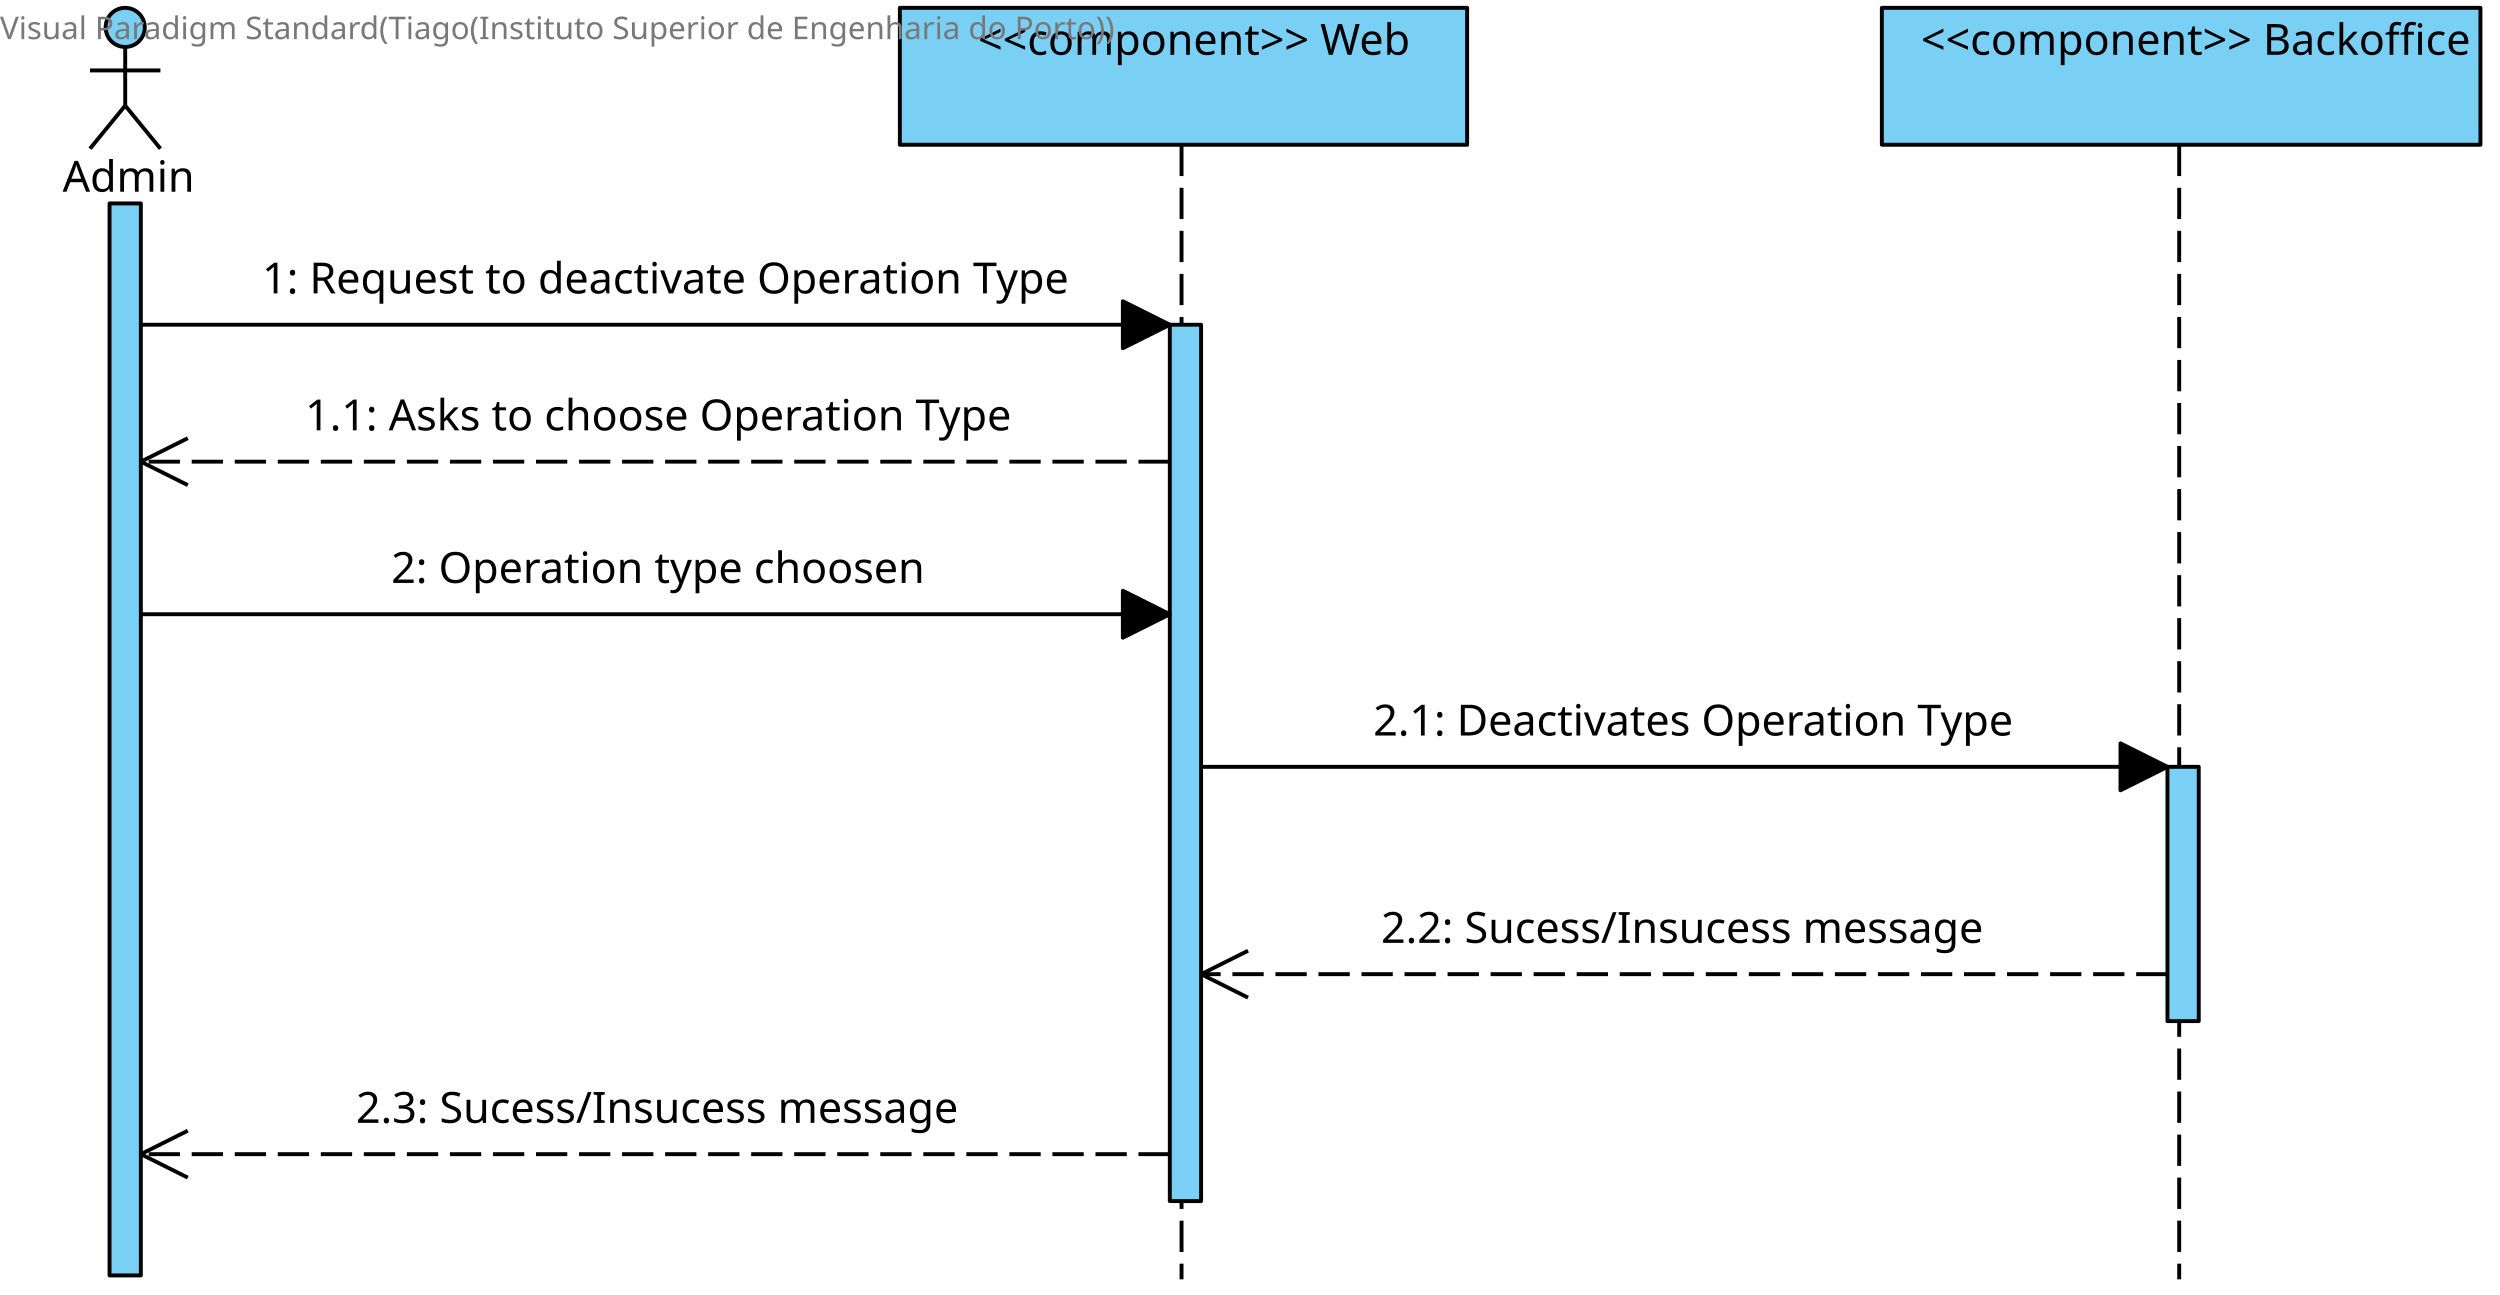
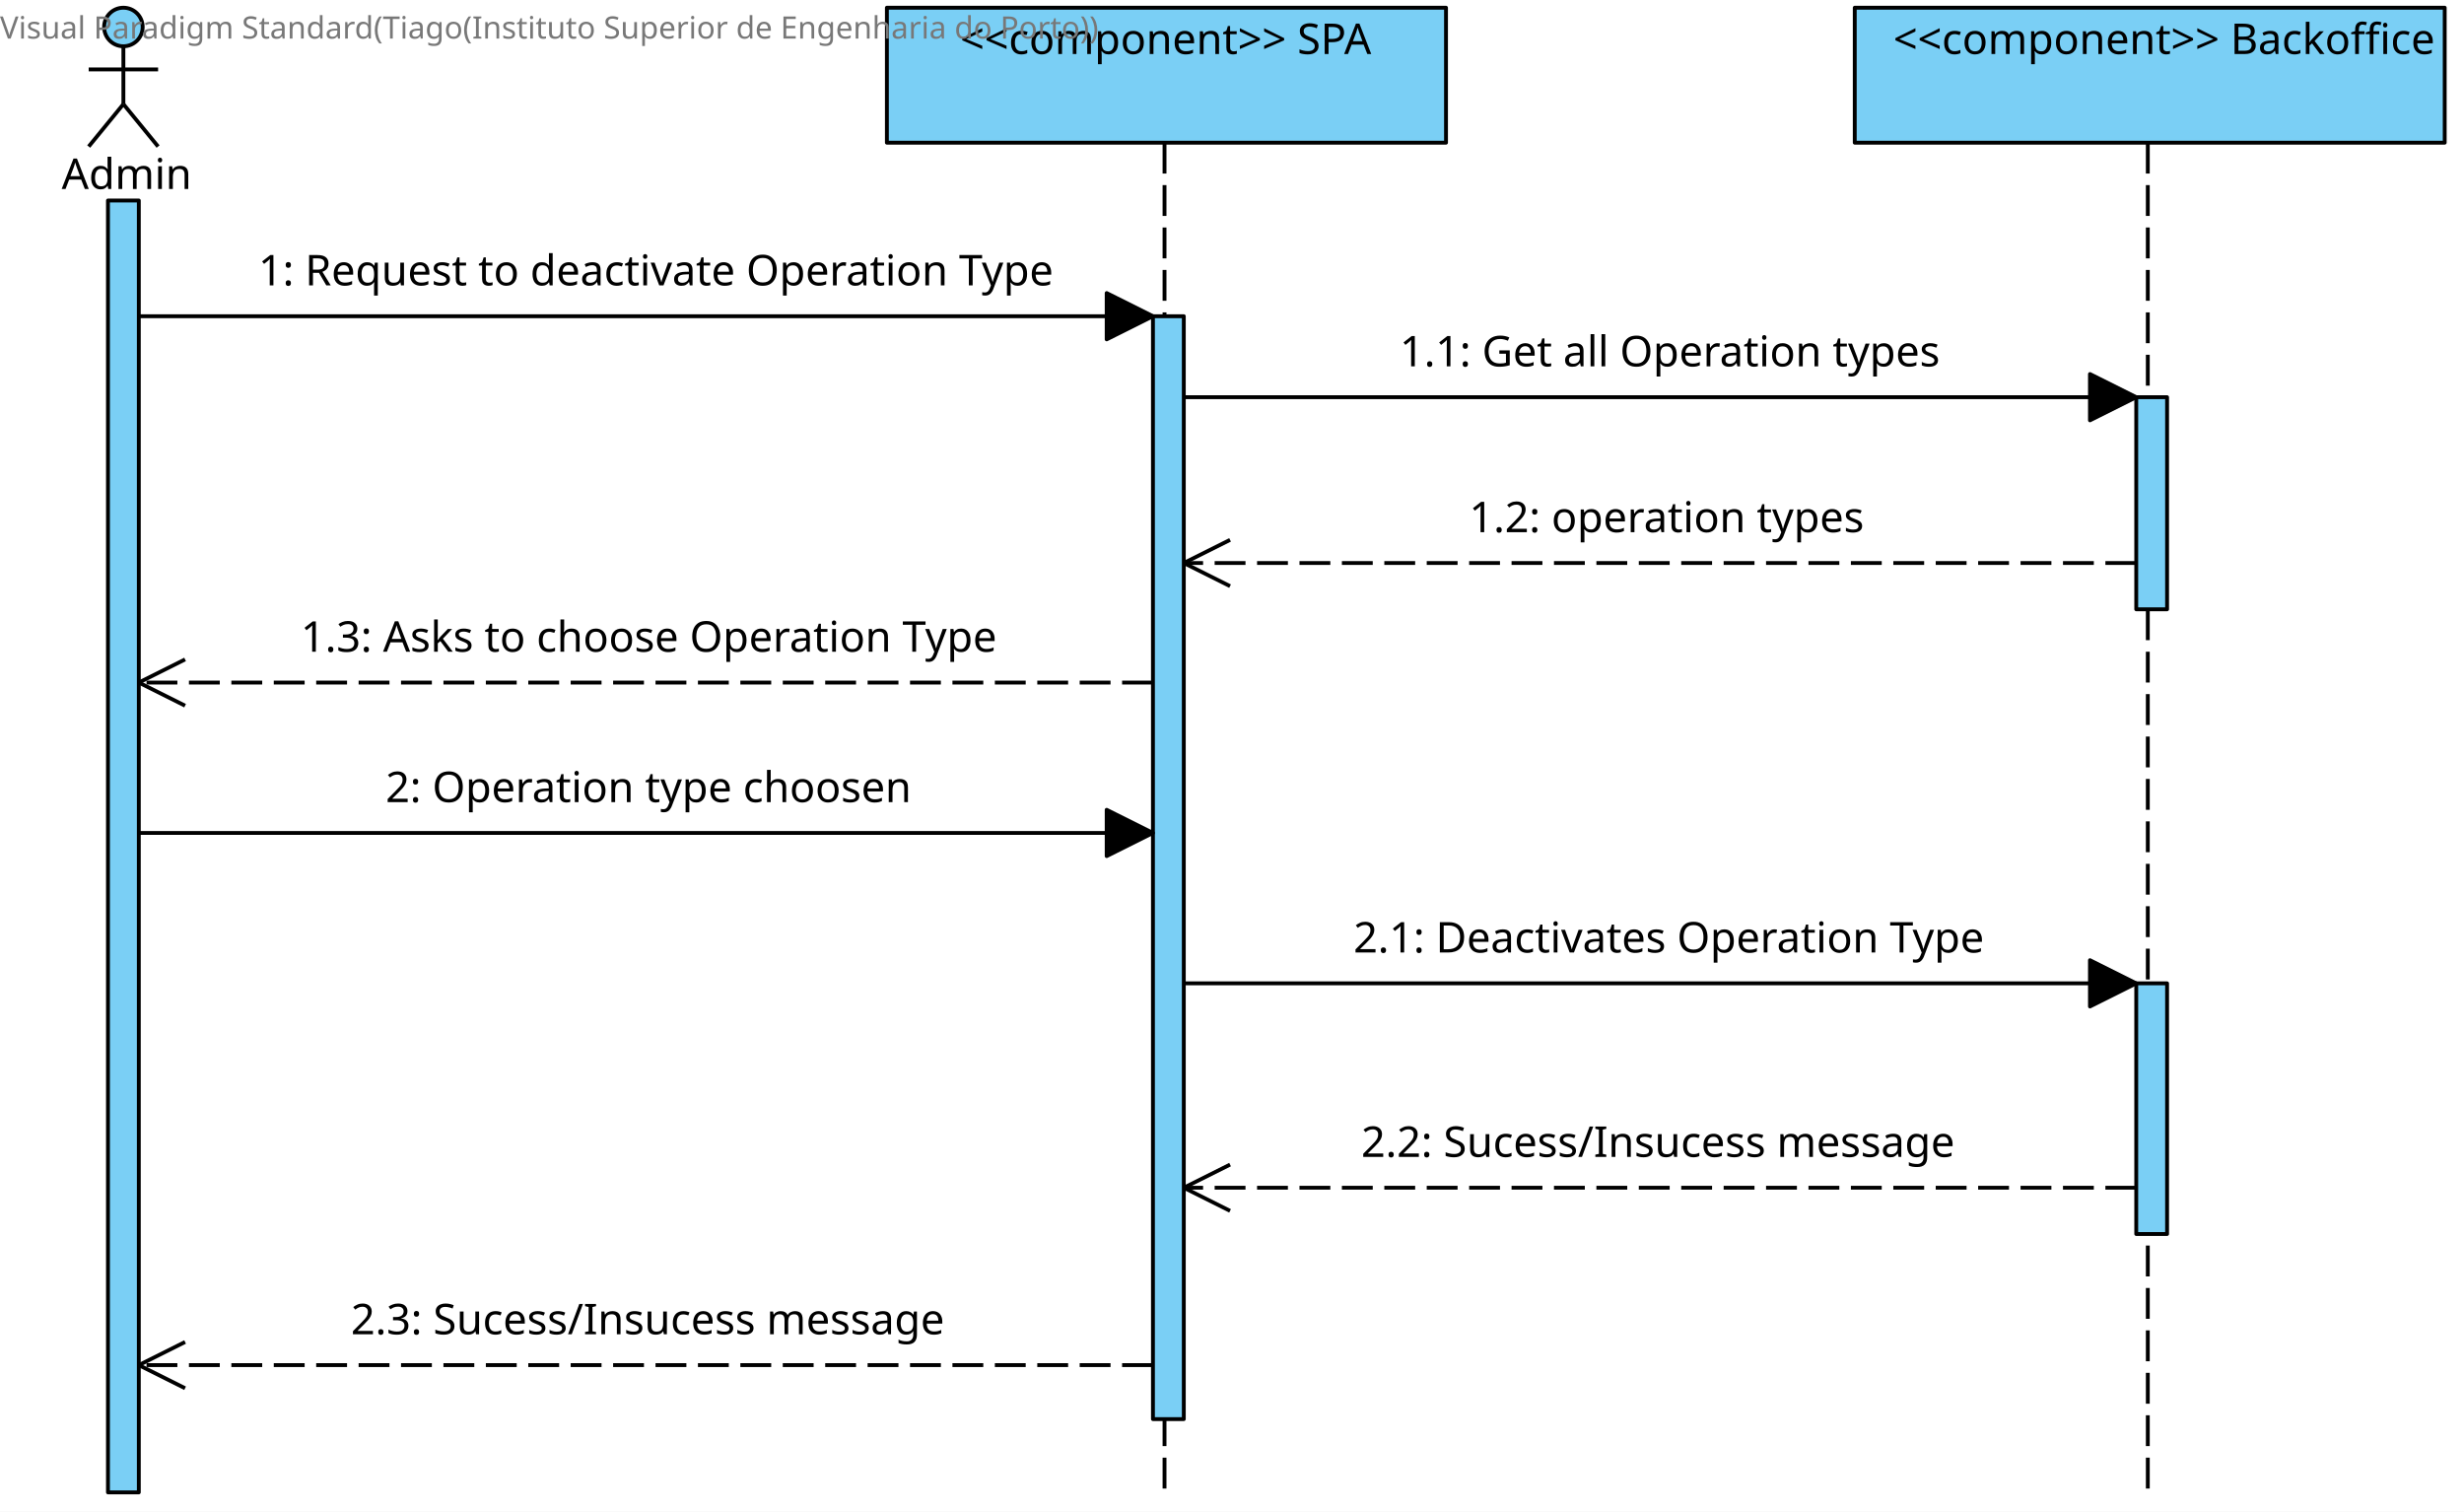
- <svg xmlns="http://www.w3.org/2000/svg" fill-opacity="0" color-rendering="auto" color-interpolation="auto" text-rendering="auto" stroke="rgb(0,0,0)" stroke-linecap="square" width="639" stroke-miterlimit="10" shape-rendering="auto" stroke-opacity="0" fill="rgb(0,0,0)" stroke-dasharray="none" font-weight="normal" stroke-width="1" height="331" font-family="'Dialog'" font-style="normal" stroke-linejoin="miter" font-size="12px" stroke-dashoffset="0" image-rendering="auto">
+ <svg xmlns="http://www.w3.org/2000/svg" fill-opacity="0" color-rendering="auto" color-interpolation="auto" text-rendering="auto" stroke="rgb(0,0,0)" stroke-linecap="square" width="639" stroke-miterlimit="10" shape-rendering="auto" stroke-opacity="0" fill="rgb(0,0,0)" stroke-dasharray="none" font-weight="normal" stroke-width="1" height="392" font-family="'Dialog'" font-style="normal" stroke-linejoin="miter" font-size="12px" stroke-dashoffset="0" image-rendering="auto">
  <defs id="genericDefs" />
  <g>
    <defs id="defs1">
      <clipPath clipPathUnits="userSpaceOnUse" id="clipPath1">
-         <path d="M-7 -7 L71 -7 L71 336 L-7 336 L-7 -7 Z" />
+         <path d="M-7 -7 L71 -7 L71 397 L-7 397 L-7 -7 Z" />
      </clipPath>
      <clipPath clipPathUnits="userSpaceOnUse" id="clipPath2">
-         <path d="M-7 -7 L157 -7 L157 336 L-7 336 L-7 -7 Z" />
+         <path d="M-7 -7 L157 -7 L157 397 L-7 397 L-7 -7 Z" />
      </clipPath>
      <clipPath clipPathUnits="userSpaceOnUse" id="clipPath3">
-         <path d="M-7 -7 L19 -7 L19 235 L-7 235 L-7 -7 Z" />
+         <path d="M-7 -7 L19 -7 L19 297 L-7 297 L-7 -7 Z" />
      </clipPath>
      <clipPath clipPathUnits="userSpaceOnUse" id="clipPath4">
-         <path d="M-7 -7 L165 -7 L165 336 L-7 336 L-7 -7 Z" />
+         <path d="M-7 -7 L165 -7 L165 397 L-7 397 L-7 -7 Z" />
      </clipPath>
      <clipPath clipPathUnits="userSpaceOnUse" id="clipPath5">
        <path d="M-7 -7 L19 -7 L19 76 L-7 76 L-7 -7 Z" />
      </clipPath>
      <clipPath clipPathUnits="userSpaceOnUse" id="clipPath6">
-         <path d="M-154 -15 L308 -15 L308 30 L-154 30 L-154 -15 Z" />
+         <path d="M-7 -7 L19 -7 L19 66 L-7 66 L-7 -7 Z" />
      </clipPath>
      <clipPath clipPathUnits="userSpaceOnUse" id="clipPath7">
        <path d="M-52 -15 L104 -15 L104 30 L-52 30 L-52 -15 Z" />
      </clipPath>
      <clipPath clipPathUnits="userSpaceOnUse" id="clipPath8">
        <path d="M-146 -15 L292 -15 L292 30 L-146 30 L-146 -15 Z" />
      </clipPath>
      <clipPath clipPathUnits="userSpaceOnUse" id="clipPath9">
+         <path d="M-154 -15 L308 -15 L308 30 L-154 30 L-154 -15 Z" />
+       </clipPath>
+       <clipPath clipPathUnits="userSpaceOnUse" id="clipPath10">
        <path d="M0 0 L367 0 L367 104 L0 104 L0 0 Z" />
      </clipPath>
-       <clipPath clipPathUnits="userSpaceOnUse" id="clipPath10">
-         <path d="M72 4 L72 19 L20 19 L20 4 ZM289 30 L289 45 L71 45 L71 30 ZM277 65 L277 80 L82 80 L82 65 ZM0 0 L0 104 L367 104 L367 0 Z" />
-       </clipPath>
      <clipPath clipPathUnits="userSpaceOnUse" id="clipPath11">
-         <path d="M277 30 L277 45 L82 45 L82 30 ZM255 69 L255 84 L105 84 L105 69 ZM0 0 L0 104 L367 104 L367 0 L289 0 L289 10 L71 10 L71 0 Z" />
+         <path d="M72 5 L72 20 L20 20 L20 5 ZM289 30 L289 45 L71 45 L71 30 ZM0 0 L0 104 L367 104 L367 0 Z" />
      </clipPath>
      <clipPath clipPathUnits="userSpaceOnUse" id="clipPath12">
+         <path d="M277 30 L277 45 L82 45 L82 30 ZM255 69 L255 84 L105 84 L105 69 ZM0 0 L0 104 L367 104 L367 0 Z" />
+       </clipPath>
+       <clipPath clipPathUnits="userSpaceOnUse" id="clipPath13">
        <path d="M255 30 L255 45 L105 45 L105 30 ZM0 0 L0 104 L367 104 L367 84 L355 84 L355 69 L367 69 L367 0 L277 0 L277 6 L82 6 L82 0 Z" />
      </clipPath>
-       <clipPath clipPathUnits="userSpaceOnUse" id="clipPath13">
+       <clipPath clipPathUnits="userSpaceOnUse" id="clipPath14">
        <path d="M0 0 L351 0 L351 104 L0 104 L0 0 Z" />
      </clipPath>
-       <clipPath clipPathUnits="userSpaceOnUse" id="clipPath14">
+       <clipPath clipPathUnits="userSpaceOnUse" id="clipPath15">
        <path d="M262 30 L262 45 L84 45 L84 30 ZM258 83 L258 98 L86 98 L86 83 ZM0 0 L0 104 L351 104 L351 0 Z" />
      </clipPath>
-       <clipPath clipPathUnits="userSpaceOnUse" id="clipPath15">
+       <clipPath clipPathUnits="userSpaceOnUse" id="clipPath16">
        <path d="M258 30 L258 45 L86 45 L86 30 ZM0 0 L0 104 L351 104 L351 0 Z" />
      </clipPath>
-       <clipPath clipPathUnits="userSpaceOnUse" id="clipPath16">
+       <clipPath clipPathUnits="userSpaceOnUse" id="clipPath17">
        <path d="M267 30 L267 45 L95 45 L95 30 ZM0 0 L0 104 L367 104 L367 0 Z" />
      </clipPath>
-       <clipPath clipPathUnits="userSpaceOnUse" id="clipPath17">
+       <clipPath clipPathUnits="userSpaceOnUse" id="clipPath18">
+         <path d="M250 30 L250 45 L96 45 L96 30 ZM231 73 L231 88 L114 88 L114 73 ZM0 0 L0 9 L18 9 L18 24 L0 24 L0 104 L351 104 L351 0 Z" />
+       </clipPath>
+       <clipPath clipPathUnits="userSpaceOnUse" id="clipPath19">
+         <path d="M231 30 L231 45 L114 45 L114 30 ZM0 0 L0 61 L6 61 L6 76 L0 76 L0 104 L351 104 L351 0 L250 0 L250 2 L96 2 L96 0 Z" />
+       </clipPath>
+       <clipPath clipPathUnits="userSpaceOnUse" id="clipPath20">
+         <path d="M-117 -15 L234 -15 L234 30 L-117 30 L-117 -15 Z" />
+       </clipPath>
+       <clipPath clipPathUnits="userSpaceOnUse" id="clipPath21">
        <path d="M-172 -15 L344 -15 L344 30 L-172 30 L-172 -15 Z" />
      </clipPath>
-       <clipPath clipPathUnits="userSpaceOnUse" id="clipPath18">
+       <clipPath clipPathUnits="userSpaceOnUse" id="clipPath22">
        <path d="M-178 -15 L356 -15 L356 30 L-178 30 L-178 -15 Z" />
      </clipPath>
-       <clipPath clipPathUnits="userSpaceOnUse" id="clipPath19">
+       <clipPath clipPathUnits="userSpaceOnUse" id="clipPath23">
        <path d="M-150 -15 L300 -15 L300 30 L-150 30 L-150 -15 Z" />
      </clipPath>
-       <clipPath clipPathUnits="userSpaceOnUse" id="clipPath20">
+       <clipPath clipPathUnits="userSpaceOnUse" id="clipPath24">
        <path d="M-195 -15 L390 -15 L390 30 L-195 30 L-195 -15 Z" />
      </clipPath>
-       <clipPath clipPathUnits="userSpaceOnUse" id="clipPath21">
+       <clipPath clipPathUnits="userSpaceOnUse" id="clipPath25">
        <path d="M-218 -15 L436 -15 L436 30 L-218 30 L-218 -15 Z" />
      </clipPath>
    </defs>
    <g fill="white" text-rendering="geometricPrecision" fill-opacity="1" stroke-opacity="1" stroke="white">
-       <rect x="0" width="639" height="331" y="0" stroke="none" />
+       <rect x="0" width="639" height="392" y="0" stroke="none" />
    </g>
    <g font-size="11px" transform="translate(2,2)" fill-opacity="1" fill="rgb(122,207,245)" text-rendering="geometricPrecision" image-rendering="optimizeQuality" font-family="sans-serif" stroke="rgb(122,207,245)" stroke-opacity="1">
      <circle r="5" clip-path="url(#clipPath1)" cx="30" cy="5" stroke="none" />
-       <rect x="26" width="8" height="274" y="50" clip-path="url(#clipPath1)" stroke="none" />
+       <rect x="26" width="8" height="335" y="50" clip-path="url(#clipPath1)" stroke="none" />
    </g>
    <g stroke-linecap="butt" font-size="11px" transform="translate(2,2)" fill-opacity="1" fill="black" text-rendering="geometricPrecision" image-rendering="optimizeQuality" font-family="sans-serif" stroke-linejoin="round" stroke="black" stroke-opacity="1" stroke-miterlimit="0">
      <circle fill="none" r="5" clip-path="url(#clipPath1)" cx="30" cy="5" />
-       <rect fill="none" x="26" width="8" height="274" y="50" clip-path="url(#clipPath1)" />
+       <rect fill="none" x="26" width="8" height="335" y="50" clip-path="url(#clipPath1)" />
      <line y2="25" fill="none" x1="30" clip-path="url(#clipPath1)" x2="30" y1="10" />
      <line y2="36" fill="none" x1="30" clip-path="url(#clipPath1)" x2="21" y1="25" />
      <line y2="36" fill="none" x1="30" clip-path="url(#clipPath1)" x2="39" y1="25" />
      <line y2="16" fill="none" x1="21" clip-path="url(#clipPath1)" x2="39" y1="16" />
    </g>
    <g font-size="11px" transform="translate(230,2)" fill-opacity="1" fill="rgb(122,207,245)" text-rendering="geometricPrecision" image-rendering="optimizeQuality" font-family="sans-serif" stroke="rgb(122,207,245)" stroke-opacity="1">
      <rect x="0" width="145" height="35" y="0" clip-path="url(#clipPath2)" stroke="none" />
    </g>
    <g stroke-linecap="butt" font-size="11px" transform="translate(230,2)" fill-opacity="1" fill="black" text-rendering="geometricPrecision" image-rendering="optimizeQuality" font-family="sans-serif" stroke-linejoin="round" stroke="black" stroke-opacity="1" stroke-miterlimit="0">
      <rect fill="none" x="0" width="145" height="35" y="0" clip-path="url(#clipPath2)" />
-       <line clip-path="url(#clipPath2)" fill="none" x1="72" x2="72" y1="35" y2="325" stroke-linejoin="bevel" stroke-dasharray="8,3" />
-     </g>
-     <g font-size="11px" transform="translate(299,83)" fill-opacity="1" fill="rgb(122,207,245)" text-rendering="geometricPrecision" image-rendering="optimizeQuality" font-family="sans-serif" stroke="rgb(122,207,245)" stroke-opacity="1">
-       <rect x="0" width="8" height="224" y="0" clip-path="url(#clipPath3)" stroke="none" />
-     </g>
-     <g stroke-linecap="butt" font-size="11px" transform="translate(299,83)" fill-opacity="1" fill="black" text-rendering="geometricPrecision" image-rendering="optimizeQuality" font-family="sans-serif" stroke-linejoin="round" stroke="black" stroke-opacity="1" stroke-miterlimit="0">
-       <rect fill="none" x="0" width="8" height="224" y="0" clip-path="url(#clipPath3)" />
+       <line clip-path="url(#clipPath2)" fill="none" x1="72" x2="72" y1="35" y2="386" stroke-linejoin="bevel" stroke-dasharray="8,3" />
+     </g>
+     <g font-size="11px" transform="translate(299,82)" fill-opacity="1" fill="rgb(122,207,245)" text-rendering="geometricPrecision" image-rendering="optimizeQuality" font-family="sans-serif" stroke="rgb(122,207,245)" stroke-opacity="1">
+       <rect x="0" width="8" height="286" y="0" clip-path="url(#clipPath3)" stroke="none" />
+     </g>
+     <g stroke-linecap="butt" font-size="11px" transform="translate(299,82)" fill-opacity="1" fill="black" text-rendering="geometricPrecision" image-rendering="optimizeQuality" font-family="sans-serif" stroke-linejoin="round" stroke="black" stroke-opacity="1" stroke-miterlimit="0">
+       <rect fill="none" x="0" width="8" height="286" y="0" clip-path="url(#clipPath3)" />
    </g>
    <g font-size="11px" transform="translate(481,2)" fill-opacity="1" fill="rgb(122,207,245)" text-rendering="geometricPrecision" image-rendering="optimizeQuality" font-family="sans-serif" stroke="rgb(122,207,245)" stroke-opacity="1">
      <rect x="0" width="153" height="35" y="0" clip-path="url(#clipPath4)" stroke="none" />
    </g>
    <g stroke-linecap="butt" font-size="11px" transform="translate(481,2)" fill-opacity="1" fill="black" text-rendering="geometricPrecision" image-rendering="optimizeQuality" font-family="sans-serif" stroke-linejoin="round" stroke="black" stroke-opacity="1" stroke-miterlimit="0">
      <rect fill="none" x="0" width="153" height="35" y="0" clip-path="url(#clipPath4)" />
-       <line clip-path="url(#clipPath4)" fill="none" x1="76" x2="76" y1="35" y2="325" stroke-linejoin="bevel" stroke-dasharray="8,3" />
-     </g>
-     <g font-size="11px" transform="translate(554,196)" fill-opacity="1" fill="rgb(122,207,245)" text-rendering="geometricPrecision" image-rendering="optimizeQuality" font-family="sans-serif" stroke="rgb(122,207,245)" stroke-opacity="1">
+       <line clip-path="url(#clipPath4)" fill="none" x1="76" x2="76" y1="35" y2="386" stroke-linejoin="bevel" stroke-dasharray="8,3" />
+     </g>
+     <g font-size="11px" transform="translate(554,255)" fill-opacity="1" fill="rgb(122,207,245)" text-rendering="geometricPrecision" image-rendering="optimizeQuality" font-family="sans-serif" stroke="rgb(122,207,245)" stroke-opacity="1">
      <rect x="0" width="8" height="65" y="0" clip-path="url(#clipPath5)" stroke="none" />
    </g>
-     <g stroke-linecap="butt" font-size="11px" transform="translate(554,196)" fill-opacity="1" fill="black" text-rendering="geometricPrecision" image-rendering="optimizeQuality" font-family="sans-serif" stroke-linejoin="round" stroke="black" stroke-opacity="1" stroke-miterlimit="0">
+     <g stroke-linecap="butt" font-size="11px" transform="translate(554,255)" fill-opacity="1" fill="black" text-rendering="geometricPrecision" image-rendering="optimizeQuality" font-family="sans-serif" stroke-linejoin="round" stroke="black" stroke-opacity="1" stroke-miterlimit="0">
      <rect fill="none" x="0" width="8" height="65" y="0" clip-path="url(#clipPath5)" />
    </g>
-     <g font-size="11px" transform="translate(481,2)" fill-opacity="1" fill="black" text-rendering="geometricPrecision" image-rendering="optimizeQuality" font-family="sans-serif" stroke="black" stroke-opacity="1">
-       <text x="10" xml:space="preserve" y="12" clip-path="url(#clipPath6)" stroke="none">&lt;&lt;component&gt;&gt; Backoffice</text>
+     <g font-size="11px" transform="translate(554,103)" fill-opacity="1" fill="rgb(122,207,245)" text-rendering="geometricPrecision" image-rendering="optimizeQuality" font-family="sans-serif" stroke="rgb(122,207,245)" stroke-opacity="1">
+       <rect x="0" width="8" height="55" y="0" clip-path="url(#clipPath6)" stroke="none" />
+     </g>
+     <g stroke-linecap="butt" font-size="11px" transform="translate(554,103)" fill-opacity="1" fill="black" text-rendering="geometricPrecision" image-rendering="optimizeQuality" font-family="sans-serif" stroke-linejoin="round" stroke="black" stroke-opacity="1" stroke-miterlimit="0">
+       <rect fill="none" x="0" width="8" height="55" y="0" clip-path="url(#clipPath6)" />
    </g>
    <g font-size="11px" transform="translate(6,37)" fill-opacity="1" fill="black" text-rendering="geometricPrecision" image-rendering="optimizeQuality" font-family="sans-serif" stroke="black" stroke-opacity="1">
      <text x="10" xml:space="preserve" y="12" clip-path="url(#clipPath7)" stroke="none">Admin</text>
    </g>
    <g font-size="11px" transform="translate(230,2)" fill-opacity="1" fill="black" text-rendering="geometricPrecision" image-rendering="optimizeQuality" font-family="sans-serif" stroke="black" stroke-opacity="1">
-       <text x="20" xml:space="preserve" y="12" clip-path="url(#clipPath8)" stroke="none">&lt;&lt;component&gt;&gt; Web</text>
-     </g>
-     <g stroke-linecap="butt" font-size="11px" transform="translate(-14,33)" fill-opacity="1" fill="black" text-rendering="geometricPrecision" image-rendering="optimizeQuality" font-family="sans-serif" stroke-linejoin="round" stroke="black" stroke-opacity="1">
-       <line y2="50" fill="none" x1="50" clip-path="url(#clipPath10)" x2="313" y1="50" />
-       <polygon points=" 313 50 301 44 301 56" clip-path="url(#clipPath10)" stroke="none" />
-       <polygon fill="none" points=" 313 50 301 44 301 56" clip-path="url(#clipPath10)" />
-     </g>
-     <g fill-opacity="1" text-rendering="geometricPrecision" stroke="black" stroke-linecap="butt" transform="translate(-14,68)" stroke-miterlimit="0" stroke-opacity="1" fill="black" stroke-dasharray="8,3" font-family="sans-serif" stroke-linejoin="round" font-size="11px" image-rendering="optimizeQuality">
-       <line y2="50" fill="none" x1="313" clip-path="url(#clipPath11)" x2="50" y1="50" />
-       <line clip-path="url(#clipPath11)" fill="none" x1="50" x2="62" y1="50" y2="56" stroke-dasharray="none" stroke-miterlimit="10" />
-       <line clip-path="url(#clipPath11)" fill="none" x1="50" x2="62" y1="50" y2="44" stroke-dasharray="none" stroke-miterlimit="10" />
-     </g>
-     <g stroke-linecap="butt" font-size="11px" transform="translate(-14,107)" fill-opacity="1" fill="black" text-rendering="geometricPrecision" image-rendering="optimizeQuality" font-family="sans-serif" stroke-linejoin="round" stroke="black" stroke-opacity="1">
-       <line y2="50" fill="none" x1="50" clip-path="url(#clipPath12)" x2="313" y1="50" />
-       <polygon points=" 313 50 301 44 301 56" clip-path="url(#clipPath12)" stroke="none" />
-       <polygon fill="none" points=" 313 50 301 44 301 56" clip-path="url(#clipPath12)" />
-     </g>
-     <g stroke-linecap="butt" font-size="11px" transform="translate(257,146)" fill-opacity="1" fill="black" text-rendering="geometricPrecision" image-rendering="optimizeQuality" font-family="sans-serif" stroke-linejoin="round" stroke="black" stroke-opacity="1">
-       <line y2="50" fill="none" x1="50" clip-path="url(#clipPath14)" x2="297" y1="50" />
-       <polygon points=" 297 50 285 44 285 56" clip-path="url(#clipPath14)" stroke="none" />
-       <polygon fill="none" points=" 297 50 285 44 285 56" clip-path="url(#clipPath14)" />
-     </g>
-     <g fill-opacity="1" text-rendering="geometricPrecision" stroke="black" stroke-linecap="butt" transform="translate(257,199)" stroke-miterlimit="0" stroke-opacity="1" fill="black" stroke-dasharray="8,3" font-family="sans-serif" stroke-linejoin="round" font-size="11px" image-rendering="optimizeQuality">
-       <line y2="50" fill="none" x1="297" clip-path="url(#clipPath15)" x2="50" y1="50" />
-       <line clip-path="url(#clipPath15)" fill="none" x1="50" x2="62" y1="50" y2="56" stroke-dasharray="none" stroke-miterlimit="10" />
-       <line clip-path="url(#clipPath15)" fill="none" x1="50" x2="62" y1="50" y2="44" stroke-dasharray="none" stroke-miterlimit="10" />
-     </g>
-     <g fill-opacity="1" text-rendering="geometricPrecision" stroke="black" stroke-linecap="butt" transform="translate(-14,245)" stroke-miterlimit="0" stroke-opacity="1" fill="black" stroke-dasharray="8,3" font-family="sans-serif" stroke-linejoin="round" font-size="11px" image-rendering="optimizeQuality">
-       <line y2="50" fill="none" x1="313" clip-path="url(#clipPath16)" x2="50" y1="50" />
+       <text x="19" xml:space="preserve" y="12" clip-path="url(#clipPath8)" stroke="none">&lt;&lt;component&gt;&gt; SPA</text>
+     </g>
+     <g font-size="11px" transform="translate(481,2)" fill-opacity="1" fill="black" text-rendering="geometricPrecision" image-rendering="optimizeQuality" font-family="sans-serif" stroke="black" stroke-opacity="1">
+       <text x="10" xml:space="preserve" y="12" clip-path="url(#clipPath9)" stroke="none">&lt;&lt;component&gt;&gt; Backoffice</text>
+     </g>
+     <g stroke-linecap="butt" font-size="11px" transform="translate(-14,32)" fill-opacity="1" fill="black" text-rendering="geometricPrecision" image-rendering="optimizeQuality" font-family="sans-serif" stroke-linejoin="round" stroke="black" stroke-opacity="1">
+       <line y2="50" fill="none" x1="50" clip-path="url(#clipPath11)" x2="313" y1="50" />
+       <polygon points=" 313 50 301 44 301 56" clip-path="url(#clipPath11)" stroke="none" />
+       <polygon fill="none" points=" 313 50 301 44 301 56" clip-path="url(#clipPath11)" />
+     </g>
+     <g fill-opacity="1" text-rendering="geometricPrecision" stroke="black" stroke-linecap="butt" transform="translate(-14,127)" stroke-miterlimit="0" stroke-opacity="1" fill="black" stroke-dasharray="8,3" font-family="sans-serif" stroke-linejoin="round" font-size="11px" image-rendering="optimizeQuality">
+       <line y2="50" fill="none" x1="313" clip-path="url(#clipPath12)" x2="50" y1="50" />
+       <line clip-path="url(#clipPath12)" fill="none" x1="50" x2="62" y1="50" y2="56" stroke-dasharray="none" stroke-miterlimit="10" />
+       <line clip-path="url(#clipPath12)" fill="none" x1="50" x2="62" y1="50" y2="44" stroke-dasharray="none" stroke-miterlimit="10" />
+     </g>
+     <g stroke-linecap="butt" font-size="11px" transform="translate(-14,166)" fill-opacity="1" fill="black" text-rendering="geometricPrecision" image-rendering="optimizeQuality" font-family="sans-serif" stroke-linejoin="round" stroke="black" stroke-opacity="1">
+       <line y2="50" fill="none" x1="50" clip-path="url(#clipPath13)" x2="313" y1="50" />
+       <polygon points=" 313 50 301 44 301 56" clip-path="url(#clipPath13)" stroke="none" />
+       <polygon fill="none" points=" 313 50 301 44 301 56" clip-path="url(#clipPath13)" />
+     </g>
+     <g stroke-linecap="butt" font-size="11px" transform="translate(257,205)" fill-opacity="1" fill="black" text-rendering="geometricPrecision" image-rendering="optimizeQuality" font-family="sans-serif" stroke-linejoin="round" stroke="black" stroke-opacity="1">
+       <line y2="50" fill="none" x1="50" clip-path="url(#clipPath15)" x2="297" y1="50" />
+       <polygon points=" 297 50 285 44 285 56" clip-path="url(#clipPath15)" stroke="none" />
+       <polygon fill="none" points=" 297 50 285 44 285 56" clip-path="url(#clipPath15)" />
+     </g>
+     <g fill-opacity="1" text-rendering="geometricPrecision" stroke="black" stroke-linecap="butt" transform="translate(257,258)" stroke-miterlimit="0" stroke-opacity="1" fill="black" stroke-dasharray="8,3" font-family="sans-serif" stroke-linejoin="round" font-size="11px" image-rendering="optimizeQuality">
+       <line y2="50" fill="none" x1="297" clip-path="url(#clipPath16)" x2="50" y1="50" />
      <line clip-path="url(#clipPath16)" fill="none" x1="50" x2="62" y1="50" y2="56" stroke-dasharray="none" stroke-miterlimit="10" />
      <line clip-path="url(#clipPath16)" fill="none" x1="50" x2="62" y1="50" y2="44" stroke-dasharray="none" stroke-miterlimit="10" />
    </g>
-     <g font-size="11px" transform="translate(81,275)" fill-opacity="1" fill="white" text-rendering="geometricPrecision" image-rendering="optimizeQuality" font-family="sans-serif" stroke="white" stroke-opacity="1">
-       <rect x="0" width="172" height="15" y="0" clip-path="url(#clipPath17)" stroke="none" />
-       <text fill="black" x="10" xml:space="preserve" y="12" clip-path="url(#clipPath17)" stroke="none">2.3: Sucess/Insucess message</text>
-     </g>
-     <g font-size="11px" transform="translate(343,229)" fill-opacity="1" fill="white" text-rendering="geometricPrecision" image-rendering="optimizeQuality" font-family="sans-serif" stroke="white" stroke-opacity="1">
-       <rect x="0" width="172" height="15" y="0" clip-path="url(#clipPath17)" stroke="none" />
-       <text fill="black" x="10" xml:space="preserve" y="12" clip-path="url(#clipPath17)" stroke="none">2.2: Sucess/Insucess message</text>
-     </g>
-     <g font-size="11px" transform="translate(341,176)" fill-opacity="1" fill="white" text-rendering="geometricPrecision" image-rendering="optimizeQuality" font-family="sans-serif" stroke="white" stroke-opacity="1">
-       <rect x="0" width="178" height="15" y="0" clip-path="url(#clipPath18)" stroke="none" />
-       <text fill="black" x="10" xml:space="preserve" y="12" clip-path="url(#clipPath18)" stroke="none">2.1: Deactivates Operation Type</text>
-     </g>
-     <g font-size="11px" transform="translate(91,137)" fill-opacity="1" fill="white" text-rendering="geometricPrecision" image-rendering="optimizeQuality" font-family="sans-serif" stroke="white" stroke-opacity="1">
-       <rect x="0" width="150" height="15" y="0" clip-path="url(#clipPath19)" stroke="none" />
-       <text fill="black" x="9" xml:space="preserve" y="12" clip-path="url(#clipPath19)" stroke="none">2: Operation type choosen</text>
-     </g>
-     <g font-size="11px" transform="translate(68,98)" fill-opacity="1" fill="white" text-rendering="geometricPrecision" image-rendering="optimizeQuality" font-family="sans-serif" stroke="white" stroke-opacity="1">
-       <rect x="0" width="195" height="15" y="0" clip-path="url(#clipPath20)" stroke="none" />
-       <text fill="black" x="10" xml:space="preserve" y="12" clip-path="url(#clipPath20)" stroke="none">1.1: Asks to choose Operation Type</text>
-     </g>
-     <g font-size="11px" transform="translate(57,63)" fill-opacity="1" fill="white" text-rendering="geometricPrecision" image-rendering="optimizeQuality" font-family="sans-serif" stroke="white" stroke-opacity="1">
-       <rect x="0" width="218" height="15" y="0" clip-path="url(#clipPath21)" stroke="none" />
-       <text fill="black" x="10" xml:space="preserve" y="12" clip-path="url(#clipPath21)" stroke="none">1: Request to deactivate Operation Type</text>
+     <g fill-opacity="1" text-rendering="geometricPrecision" stroke="black" stroke-linecap="butt" transform="translate(-14,304)" stroke-miterlimit="0" stroke-opacity="1" fill="black" stroke-dasharray="8,3" font-family="sans-serif" stroke-linejoin="round" font-size="11px" image-rendering="optimizeQuality">
+       <line y2="50" fill="none" x1="313" clip-path="url(#clipPath17)" x2="50" y1="50" />
+       <line clip-path="url(#clipPath17)" fill="none" x1="50" x2="62" y1="50" y2="56" stroke-dasharray="none" stroke-miterlimit="10" />
+       <line clip-path="url(#clipPath17)" fill="none" x1="50" x2="62" y1="50" y2="44" stroke-dasharray="none" stroke-miterlimit="10" />
+     </g>
+     <g stroke-linecap="butt" font-size="11px" transform="translate(257,53)" fill-opacity="1" fill="black" text-rendering="geometricPrecision" image-rendering="optimizeQuality" font-family="sans-serif" stroke-linejoin="round" stroke="black" stroke-opacity="1">
+       <line y2="50" fill="none" x1="50" clip-path="url(#clipPath18)" x2="297" y1="50" />
+       <polygon points=" 297 50 285 44 285 56" clip-path="url(#clipPath18)" stroke="none" />
+       <polygon fill="none" points=" 297 50 285 44 285 56" clip-path="url(#clipPath18)" />
+     </g>
+     <g fill-opacity="1" text-rendering="geometricPrecision" stroke="black" stroke-linecap="butt" transform="translate(257,96)" stroke-miterlimit="0" stroke-opacity="1" fill="black" stroke-dasharray="8,3" font-family="sans-serif" stroke-linejoin="round" font-size="11px" image-rendering="optimizeQuality">
+       <line y2="50" fill="none" x1="297" clip-path="url(#clipPath19)" x2="50" y1="50" />
+       <line clip-path="url(#clipPath19)" fill="none" x1="50" x2="62" y1="50" y2="56" stroke-dasharray="none" stroke-miterlimit="10" />
+       <line clip-path="url(#clipPath19)" fill="none" x1="50" x2="62" y1="50" y2="44" stroke-dasharray="none" stroke-miterlimit="10" />
+     </g>
+     <g font-size="11px" transform="translate(371,126)" fill-opacity="1" fill="white" text-rendering="geometricPrecision" image-rendering="optimizeQuality" font-family="sans-serif" stroke="white" stroke-opacity="1">
+       <rect x="0" width="117" height="15" y="0" clip-path="url(#clipPath20)" stroke="none" />
+       <text fill="black" x="10" xml:space="preserve" y="12" clip-path="url(#clipPath20)" stroke="none">1.2: operation types</text>
+     </g>
+     <g font-size="11px" transform="translate(353,83)" fill-opacity="1" fill="white" text-rendering="geometricPrecision" image-rendering="optimizeQuality" font-family="sans-serif" stroke="white" stroke-opacity="1">
+       <rect x="0" width="154" height="15" y="0" clip-path="url(#clipPath9)" stroke="none" />
+       <text fill="black" x="10" xml:space="preserve" y="12" clip-path="url(#clipPath9)" stroke="none">1.1: Get all Operation types</text>
+     </g>
+     <g font-size="11px" transform="translate(81,334)" fill-opacity="1" fill="white" text-rendering="geometricPrecision" image-rendering="optimizeQuality" font-family="sans-serif" stroke="white" stroke-opacity="1">
+       <rect x="0" width="172" height="15" y="0" clip-path="url(#clipPath21)" stroke="none" />
+       <text fill="black" x="10" xml:space="preserve" y="12" clip-path="url(#clipPath21)" stroke="none">2.3: Sucess/Insucess message</text>
+     </g>
+     <g font-size="11px" transform="translate(343,288)" fill-opacity="1" fill="white" text-rendering="geometricPrecision" image-rendering="optimizeQuality" font-family="sans-serif" stroke="white" stroke-opacity="1">
+       <rect x="0" width="172" height="15" y="0" clip-path="url(#clipPath21)" stroke="none" />
+       <text fill="black" x="10" xml:space="preserve" y="12" clip-path="url(#clipPath21)" stroke="none">2.2: Sucess/Insucess message</text>
+     </g>
+     <g font-size="11px" transform="translate(341,235)" fill-opacity="1" fill="white" text-rendering="geometricPrecision" image-rendering="optimizeQuality" font-family="sans-serif" stroke="white" stroke-opacity="1">
+       <rect x="0" width="178" height="15" y="0" clip-path="url(#clipPath22)" stroke="none" />
+       <text fill="black" x="10" xml:space="preserve" y="12" clip-path="url(#clipPath22)" stroke="none">2.1: Deactivates Operation Type</text>
+     </g>
+     <g font-size="11px" transform="translate(91,196)" fill-opacity="1" fill="white" text-rendering="geometricPrecision" image-rendering="optimizeQuality" font-family="sans-serif" stroke="white" stroke-opacity="1">
+       <rect x="0" width="150" height="15" y="0" clip-path="url(#clipPath23)" stroke="none" />
+       <text fill="black" x="9" xml:space="preserve" y="12" clip-path="url(#clipPath23)" stroke="none">2: Operation type choosen</text>
+     </g>
+     <g font-size="11px" transform="translate(68,157)" fill-opacity="1" fill="white" text-rendering="geometricPrecision" image-rendering="optimizeQuality" font-family="sans-serif" stroke="white" stroke-opacity="1">
+       <rect x="0" width="195" height="15" y="0" clip-path="url(#clipPath24)" stroke="none" />
+       <text fill="black" x="10" xml:space="preserve" y="12" clip-path="url(#clipPath24)" stroke="none">1.3: Asks to choose Operation Type</text>
+     </g>
+     <g font-size="11px" transform="translate(57,62)" fill-opacity="1" fill="white" text-rendering="geometricPrecision" image-rendering="optimizeQuality" font-family="sans-serif" stroke="white" stroke-opacity="1">
+       <rect x="0" width="218" height="15" y="0" clip-path="url(#clipPath25)" stroke="none" />
+       <text fill="black" x="10" xml:space="preserve" y="12" clip-path="url(#clipPath25)" stroke="none">1: Request to deactivate Operation Type</text>
    </g>
    <g font-size="8px" fill-opacity="1" fill="rgb(120,120,120)" text-rendering="geometricPrecision" image-rendering="optimizeQuality" stroke="rgb(120,120,120)" stroke-opacity="1">
      <text x="0" xml:space="preserve" y="10" stroke="none">Visual Paradigm Standard(Tiago(Instituto Superior de Engenharia do Porto))</text>
    </g>
  </g>
</svg>
